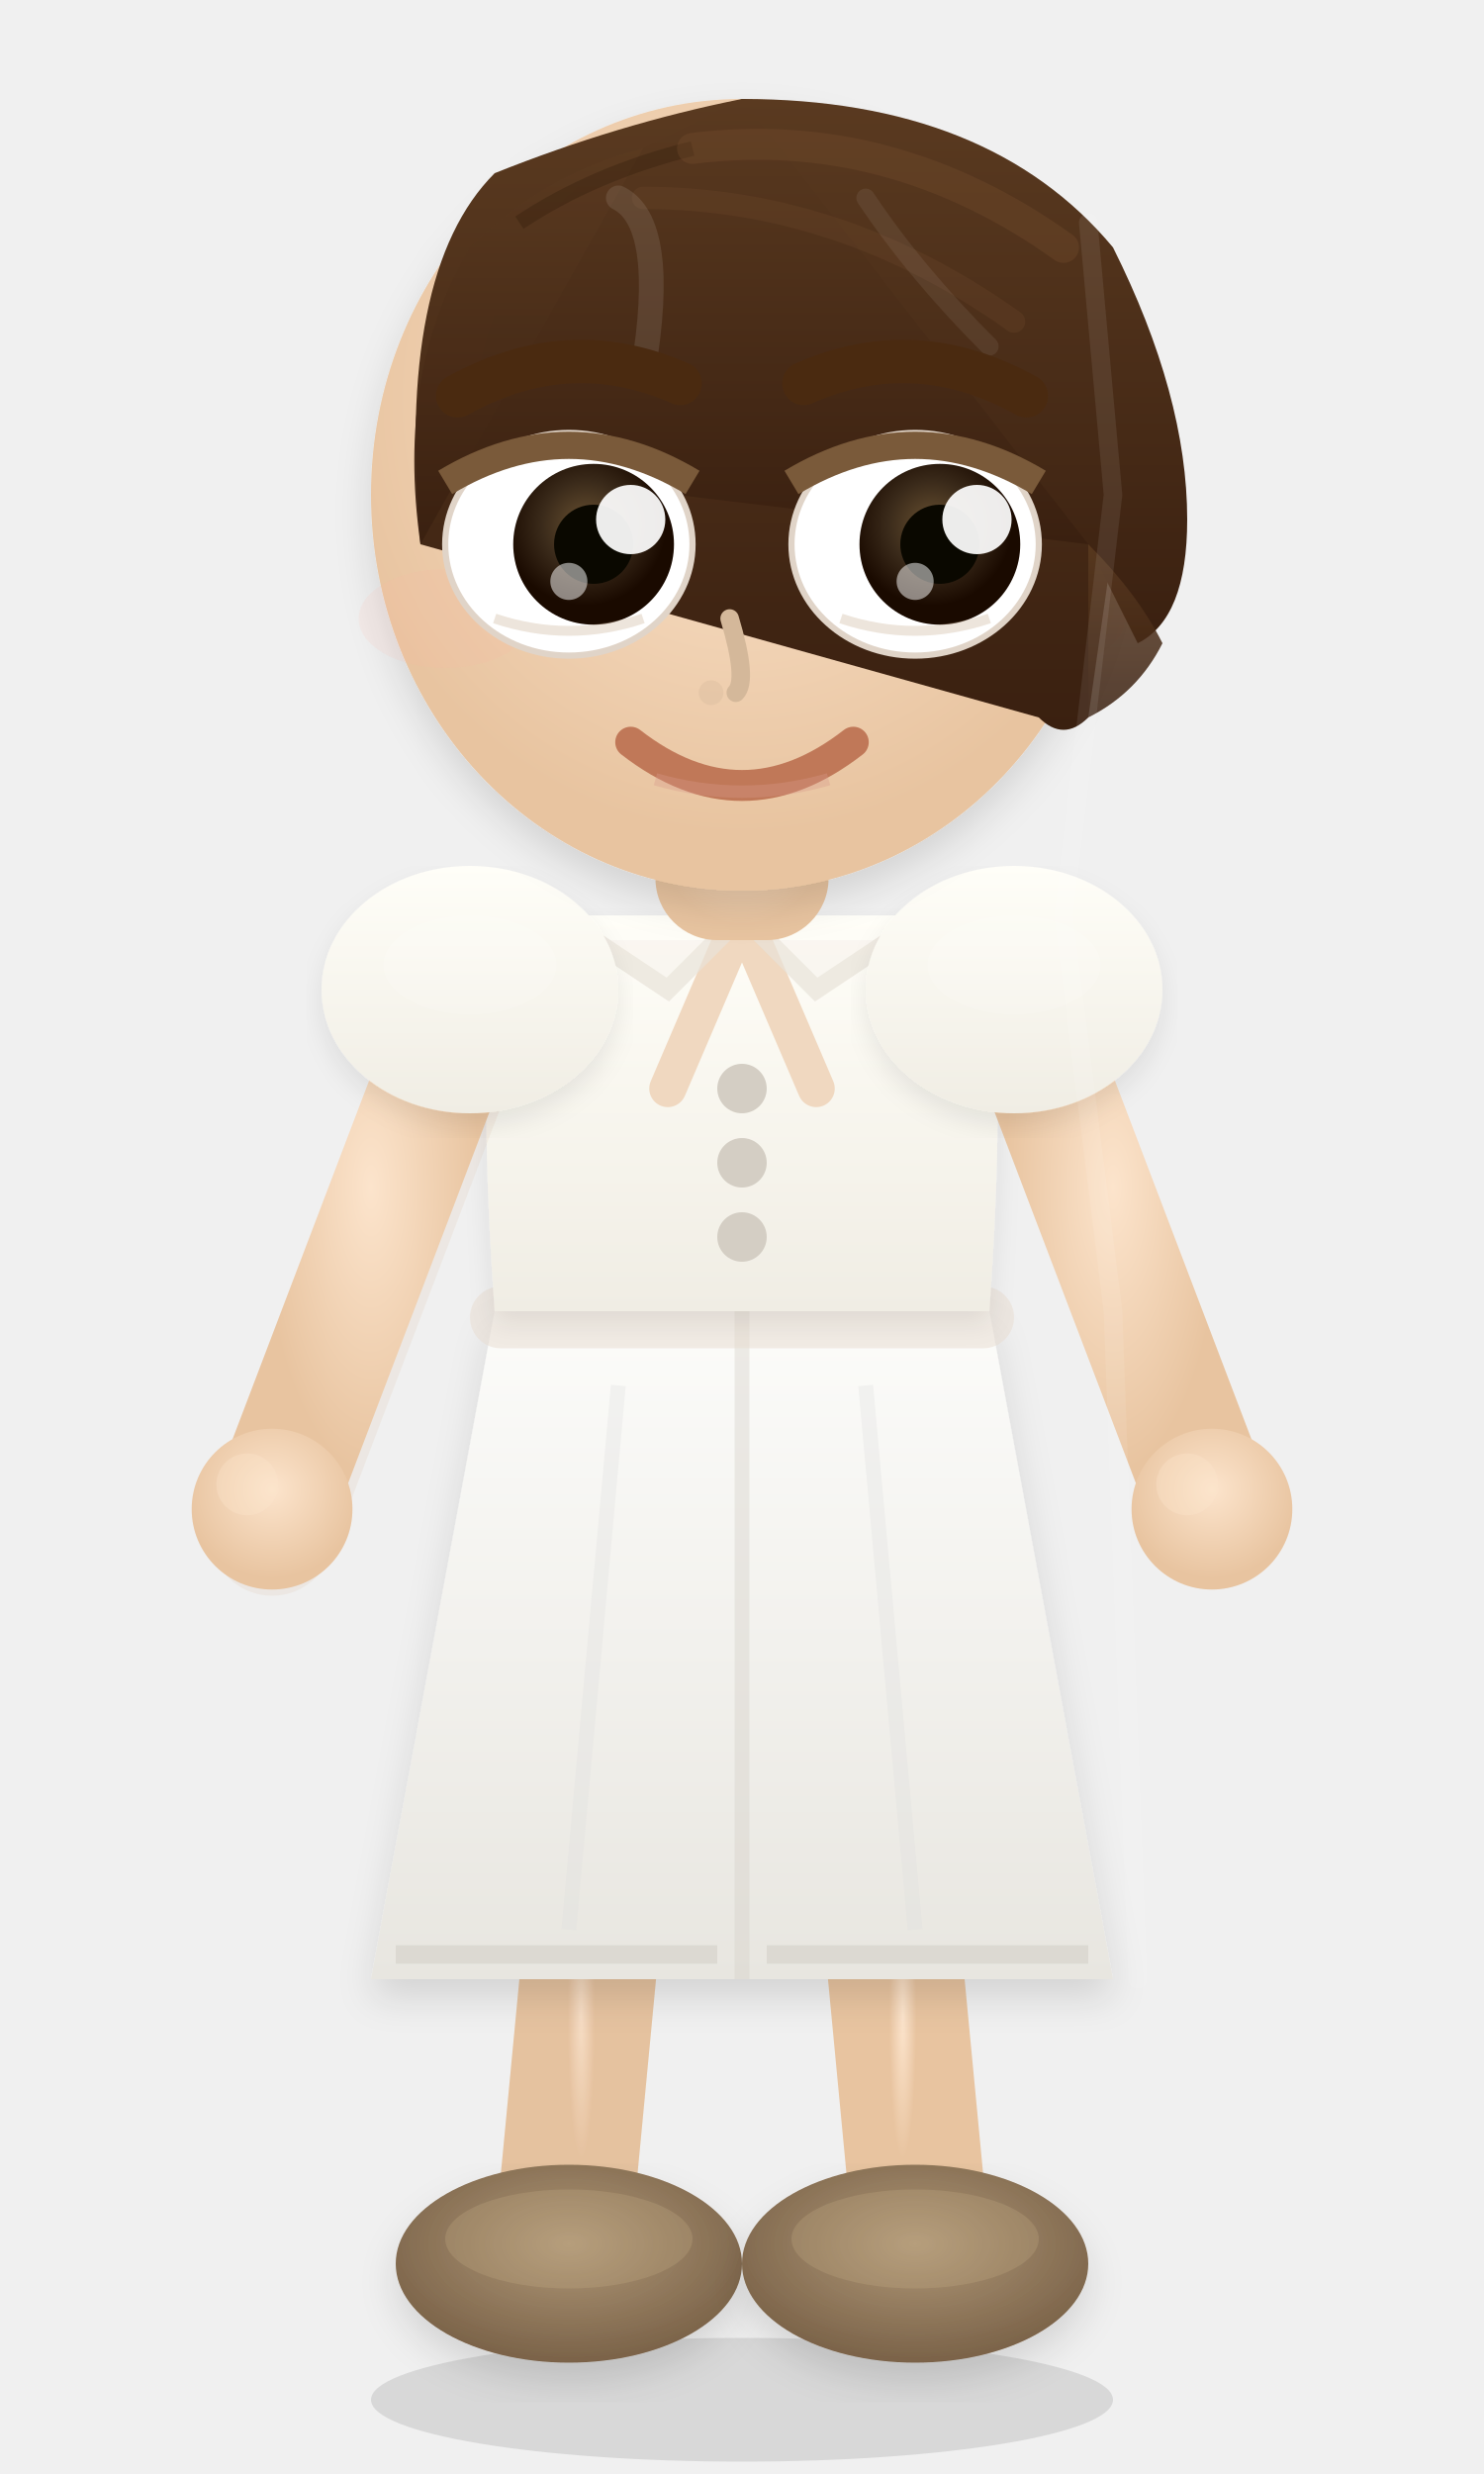
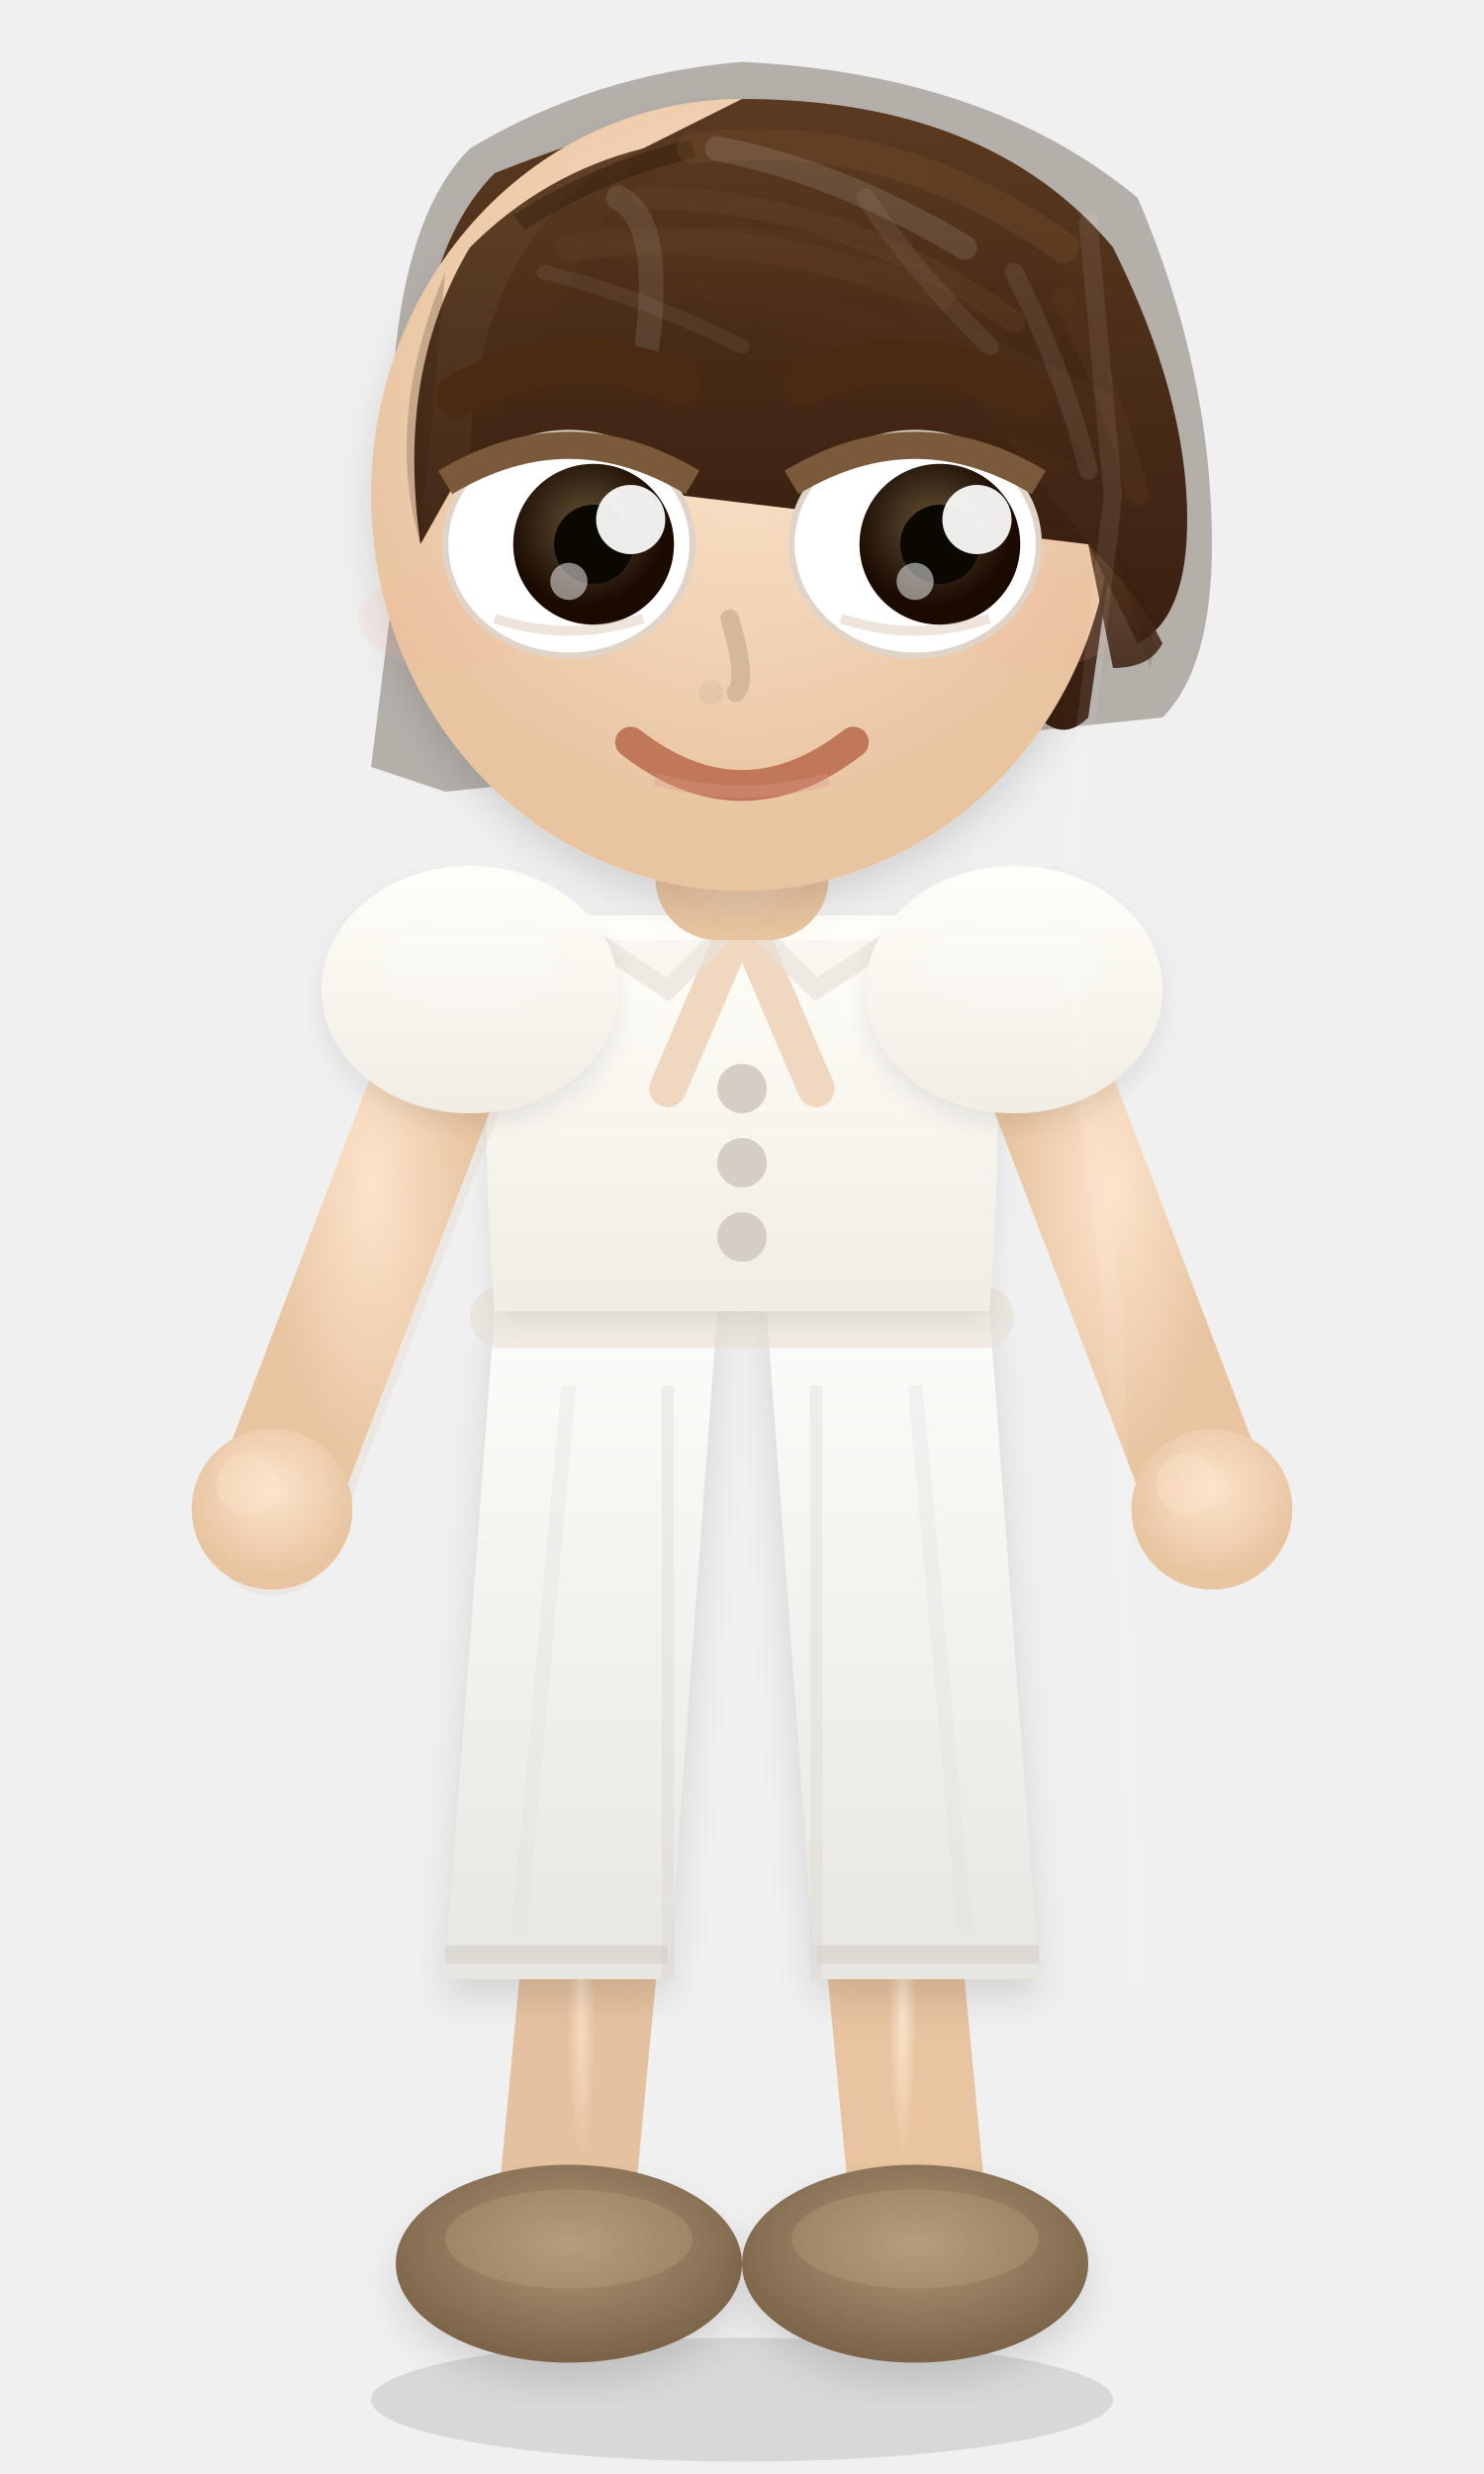
<svg xmlns="http://www.w3.org/2000/svg" viewBox="0 0 120 200">
  <defs>
    <radialGradient id="skin" cx="50%" cy="38%" r="55%">
      <stop offset="0%" stop-color="#fce4cc" />
      <stop offset="100%" stop-color="#e8c4a0" />
    </radialGradient>
    <linearGradient id="hair" x1="0" y1="0" x2="0" y2="1">
      <stop offset="0%" stop-color="#5a3a20" />
      <stop offset="100%" stop-color="#3a2010" />
    </linearGradient>
    <radialGradient id="iris" cx="45%" cy="38%" r="50%">
      <stop offset="0%" stop-color="#6a5232" />
      <stop offset="55%" stop-color="#3a2a1a" />
      <stop offset="100%" stop-color="#1a0a00" />
    </radialGradient>
    <linearGradient id="pants" x1="0" y1="0" x2="0" y2="1">
      <stop offset="0%" stop-color="#fcfcfa" />
      <stop offset="100%" stop-color="#e8e6e0" />
    </linearGradient>
    <linearGradient id="shirt" x1="0" y1="0" x2="0" y2="1">
      <stop offset="0%" stop-color="#fffef8" />
      <stop offset="100%" stop-color="#f0ede4" />
    </linearGradient>
    <radialGradient id="shoe" cx="50%" cy="40%" r="60%">
      <stop offset="0%" stop-color="#b09878" />
      <stop offset="100%" stop-color="#7a6248" />
    </radialGradient>
    <filter id="glow" x="-20%" y="-20%" width="140%" height="140%">
      <feGaussianBlur stdDeviation="1.2" result="blur" />
      <feComposite in="SourceGraphic" in2="blur" operator="over" />
    </filter>
    <filter id="shadow" x="-10%" y="-10%" width="120%" height="130%">
      <feDropShadow dx="0" dy="1.5" stdDeviation="1.5" flood-color="#000" flood-opacity="0.12" />
    </filter>
    <filter id="inner_shadow" x="-5%" y="-5%" width="110%" height="115%">
      <feDropShadow dx="0" dy="1" stdDeviation="1" flood-color="#000" flood-opacity="0.08" />
    </filter>
  </defs>
  <ellipse cx="60" cy="194" rx="30" ry="5" fill="#000" opacity="0.1" />
  <line x1="48" y1="155" x2="46" y2="176" stroke="url(#skin)" stroke-width="11" stroke-linecap="round" />
  <line x1="48" y1="155" x2="46" y2="176" stroke="#d8b898" stroke-width="11" stroke-linecap="round" opacity="0.15" />
  <line x1="72" y1="155" x2="74" y2="176" stroke="url(#skin)" stroke-width="11" stroke-linecap="round" />
  <ellipse cx="46" cy="183" rx="14" ry="8" fill="url(#shoe)" filter="url(#shadow)" />
  <ellipse cx="46" cy="181" rx="10" ry="4" fill="#c8b088" opacity="0.25" />
  <ellipse cx="74" cy="183" rx="14" ry="8" fill="url(#shoe)" filter="url(#shadow)" />
  <ellipse cx="74" cy="181" rx="10" ry="4" fill="#c8b088" opacity="0.25" />
-   <polygon points="30,160 40,106 80,106 90,160" fill="url(#pants)" filter="url(#shadow)" />
-   <line x1="60" y1="106" x2="60" y2="160" stroke="#d4d0c8" stroke-width="1.2" opacity="0.4" />
-   <line x1="50" y1="112" x2="46" y2="156" stroke="#ddd" stroke-width="1.2" opacity="0.3" />
-   <line x1="70" y1="112" x2="74" y2="156" stroke="#ddd" stroke-width="1.2" opacity="0.3" />
-   <line x1="32" y1="158" x2="58" y2="158" stroke="#d0ccc4" stroke-width="1.5" opacity="0.5" />
-   <line x1="62" y1="158" x2="88" y2="158" stroke="#d0ccc4" stroke-width="1.5" opacity="0.5" />
+   <polygon points="36,160 40,106 58,106 54,160" fill="url(#pants)" filter="url(#shadow)" />
+   <polygon points="66,160 62,106 80,106 84,160" fill="url(#pants)" filter="url(#shadow)" />
+   <line x1="54" y1="112" x2="54" y2="160" stroke="#d4d0c8" stroke-width="1" opacity="0.3" />
+   <line x1="66" y1="112" x2="66" y2="160" stroke="#d4d0c8" stroke-width="1" opacity="0.3" />
+   <line x1="46" y1="112" x2="42" y2="156" stroke="#ddd" stroke-width="1.2" opacity="0.3" />
+   <line x1="74" y1="112" x2="78" y2="156" stroke="#ddd" stroke-width="1.2" opacity="0.3" />
+   <line x1="36" y1="158" x2="54" y2="158" stroke="#d0ccc4" stroke-width="1.5" opacity="0.5" />
+   <line x1="66" y1="158" x2="84" y2="158" stroke="#d0ccc4" stroke-width="1.5" opacity="0.5" />
  <rect x="38" y="104" width="44" height="5" rx="2.5" fill="#e8dcd0" opacity="0.5" />
  <path d="M40,106 Q38,78 42,74 L78,74 Q82,78 80,106Z" fill="url(#shirt)" filter="url(#inner_shadow)" />
  <path d="M60,74 L54,88" stroke="#f0d8c0" stroke-width="3" fill="none" stroke-linecap="round" />
  <path d="M60,74 L66,88" stroke="#f0d8c0" stroke-width="3" fill="none" stroke-linecap="round" />
  <path d="M48,76 L54,80 L60,74 L66,80 L72,76" stroke="#e8e2d8" stroke-width="1.5" fill="#f8f4ee" opacity="0.7" />
  <circle cx="60" cy="88" r="2" fill="#d4cec4" />
  <circle cx="60" cy="94" r="2" fill="#d4cec4" />
  <circle cx="60" cy="100" r="2" fill="#d4cec4" />
  <line x1="38" y1="82" x2="22" y2="124" stroke="#d8b898" stroke-width="10" stroke-linecap="round" opacity="0.15" />
  <line x1="38" y1="80" x2="22" y2="122" stroke="url(#skin)" stroke-width="10" stroke-linecap="round" />
  <circle cx="22" cy="122" r="6.5" fill="url(#skin)" />
  <circle cx="20" cy="120" r="2.5" fill="#fce4cc" opacity="0.35" />
  <line x1="82" y1="80" x2="98" y2="122" stroke="url(#skin)" stroke-width="10" stroke-linecap="round" />
  <circle cx="98" cy="122" r="6.5" fill="url(#skin)" />
  <circle cx="96" cy="120" r="2.5" fill="#fce4cc" opacity="0.35" />
  <ellipse cx="38" cy="80" rx="12" ry="10" fill="url(#shirt)" filter="url(#inner_shadow)" />
  <ellipse cx="38" cy="78" rx="7" ry="4" fill="white" opacity="0.12" />
  <ellipse cx="82" cy="80" rx="12" ry="10" fill="url(#shirt)" filter="url(#inner_shadow)" />
  <ellipse cx="82" cy="78" rx="7" ry="4" fill="white" opacity="0.12" />
  <rect x="53" y="58" width="14" height="18" fill="url(#skin)" rx="5" />
+   <path d="M32,46 Q30,20 38,12 Q48,6 60,5 Q80,6 92,16 Q98,30 98,44 Q98,54 94,58 L36,64 L30,62 Z" fill="#2a1808" opacity="0.3" />
+   <path d="M34,44 Q32,22 40,14 Q50,10 60,8 Q78,10 88,18 Q92,28 90,44 L88,58 Q86,60 84,58" fill="url(#hair)" />
  <ellipse cx="60" cy="40" rx="30" ry="32" fill="url(#skin)" filter="url(#shadow)" />
  <ellipse cx="36" cy="50" rx="7" ry="4" fill="#ffb0a0" opacity="0.12" />
  <ellipse cx="84" cy="50" rx="7" ry="4" fill="#ffb0a0" opacity="0.12" />
  <ellipse cx="58" cy="22" rx="16" ry="10" fill="white" opacity="0.07" />
-   <path d="M34,44 Q32,22 40,14 Q50,10 60,8 Q78,10 88,18 Q92,28 90,44 L88,58 Q86,60 84,58" fill="url(#hair)" />
  <path d="M38,38 Q38,22 48,14 Q56,10 60,8 Q76,10 86,18 Q90,30 88,44" fill="url(#hair)" />
  <path d="M34,44 Q32,30 38,20 Q44,14 52,12" fill="url(#hair)" opacity="0.95" />
+   <path d="M34,44 Q31,34 36,22" fill="#2a1808" opacity="0.2" />
  <path d="M60,8 Q80,8 90,20 Q96,32 96,42 Q96,50 92,52 Q90,48 88,44" fill="url(#hair)" />
-   <path d="M88,44 Q92,48 94,52 Q92,56 88,58" fill="url(#hair)" opacity="0.85" />
-   <path d="M42,18 Q48,14 56,12" stroke="#2a1808" stroke-width="1.2" fill="none" opacity="0.3" />
+   <path d="M88,44 Q92,48 94,52 Q93,54 90,54" fill="url(#hair)" opacity="0.85" />
+   <path d="M90,44 Q94,50 93,54" fill="#2a1808" opacity="0.15" />
+   <path d="M52,14 Q66,10 80,16 Q88,22 90,32" fill="url(#hair)" opacity="0.5" />
+   <path d="M48,20 Q62,16 76,22 Q84,28 88,38" fill="url(#hair)" opacity="0.35" />
+   <path d="M42,18 Q48,14 56,12" stroke="#2a1808" stroke-width="1.5" fill="none" opacity="0.4" />
  <path d="M56,12 Q72,10 86,20" stroke="#7a5030" stroke-width="2.5" fill="none" stroke-linecap="round" opacity="0.3" />
  <path d="M52,16 Q68,16 82,26" stroke="#7a5030" stroke-width="1.8" fill="none" stroke-linecap="round" opacity="0.2" />
+   <path d="M46,20 Q60,18 76,24" stroke="#6a4428" stroke-width="2.2" fill="none" stroke-linecap="round" opacity="0.25" />
+   <path d="M50,24 Q64,22 80,30" stroke="#5a3420" stroke-width="1.5" fill="none" stroke-linecap="round" opacity="0.18" />
+   <path d="M86,24 Q90,32 92,40" stroke="#6a4428" stroke-width="1.8" fill="none" stroke-linecap="round" opacity="0.2" />
  <path d="M50,16 Q54,18 52,30" stroke="white" stroke-width="2" fill="none" stroke-linecap="round" opacity="0.1" />
  <path d="M70,16 Q74,22 80,28" stroke="white" stroke-width="1.5" fill="none" stroke-linecap="round" opacity="0.07" />
+   <path d="M58,12 Q68,14 78,20" stroke="white" stroke-width="2" fill="none" stroke-linecap="round" opacity="0.12" />
+   <path d="M44,22 Q52,24 60,28" stroke="white" stroke-width="1.2" fill="none" stroke-linecap="round" opacity="0.06" />
+   <path d="M82,22 Q86,30 88,38" stroke="white" stroke-width="1.5" fill="none" stroke-linecap="round" opacity="0.08" />
  <ellipse cx="46" cy="44" rx="10" ry="9" fill="white" stroke="#e0d4c8" stroke-width="0.5" />
  <ellipse cx="74" cy="44" rx="10" ry="9" fill="white" stroke="#e0d4c8" stroke-width="0.5" />
  <circle cx="48" cy="44" r="6.5" fill="url(#iris)" />
  <circle cx="76" cy="44" r="6.5" fill="url(#iris)" />
  <circle cx="48" cy="44" r="3.2" fill="#0a0800" />
  <circle cx="76" cy="44" r="3.2" fill="#0a0800" />
  <circle cx="51" cy="42" r="2.8" fill="white" opacity="0.92" />
  <circle cx="79" cy="42" r="2.8" fill="white" opacity="0.92" />
  <circle cx="46" cy="47" r="1.5" fill="white" opacity="0.5" />
  <circle cx="74" cy="47" r="1.5" fill="white" opacity="0.5" />
  <path d="M36,39 Q46,33 56,39" stroke="#7a5a3a" stroke-width="2.2" fill="none" />
  <path d="M64,39 Q74,33 84,39" stroke="#7a5a3a" stroke-width="2.2" fill="none" />
  <path d="M40,50 Q46,52 52,50" stroke="#c4a888" stroke-width="0.8" fill="none" opacity="0.3" />
  <path d="M68,50 Q74,52 80,50" stroke="#c4a888" stroke-width="0.8" fill="none" opacity="0.3" />
  <path d="M37,32 Q46,27 55,31" stroke="#4a2a10" stroke-width="3.5" fill="none" stroke-linecap="round" />
  <path d="M65,31 Q74,27 83,32" stroke="#4a2a10" stroke-width="3.5" fill="none" stroke-linecap="round" />
  <path d="M59,50 Q60.5,55 59.5,56" stroke="#d4b89a" stroke-width="1.5" fill="none" stroke-linecap="round" />
  <circle cx="57.5" cy="56" r="1" fill="#d4b89a" opacity="0.35" />
  <path d="M51,60 Q60,67 69,60" stroke="#c07858" stroke-width="2.5" fill="none" stroke-linecap="round" />
  <path d="M53,63 Q60,65 67,63" stroke="#d8988a" stroke-width="1" fill="none" opacity="0.35" />
  <path d="M88,18 L90,40 L86,74 L90,106 L92,160" stroke="white" stroke-width="1.5" fill="none" opacity="0.08" stroke-linecap="round" />
</svg>
